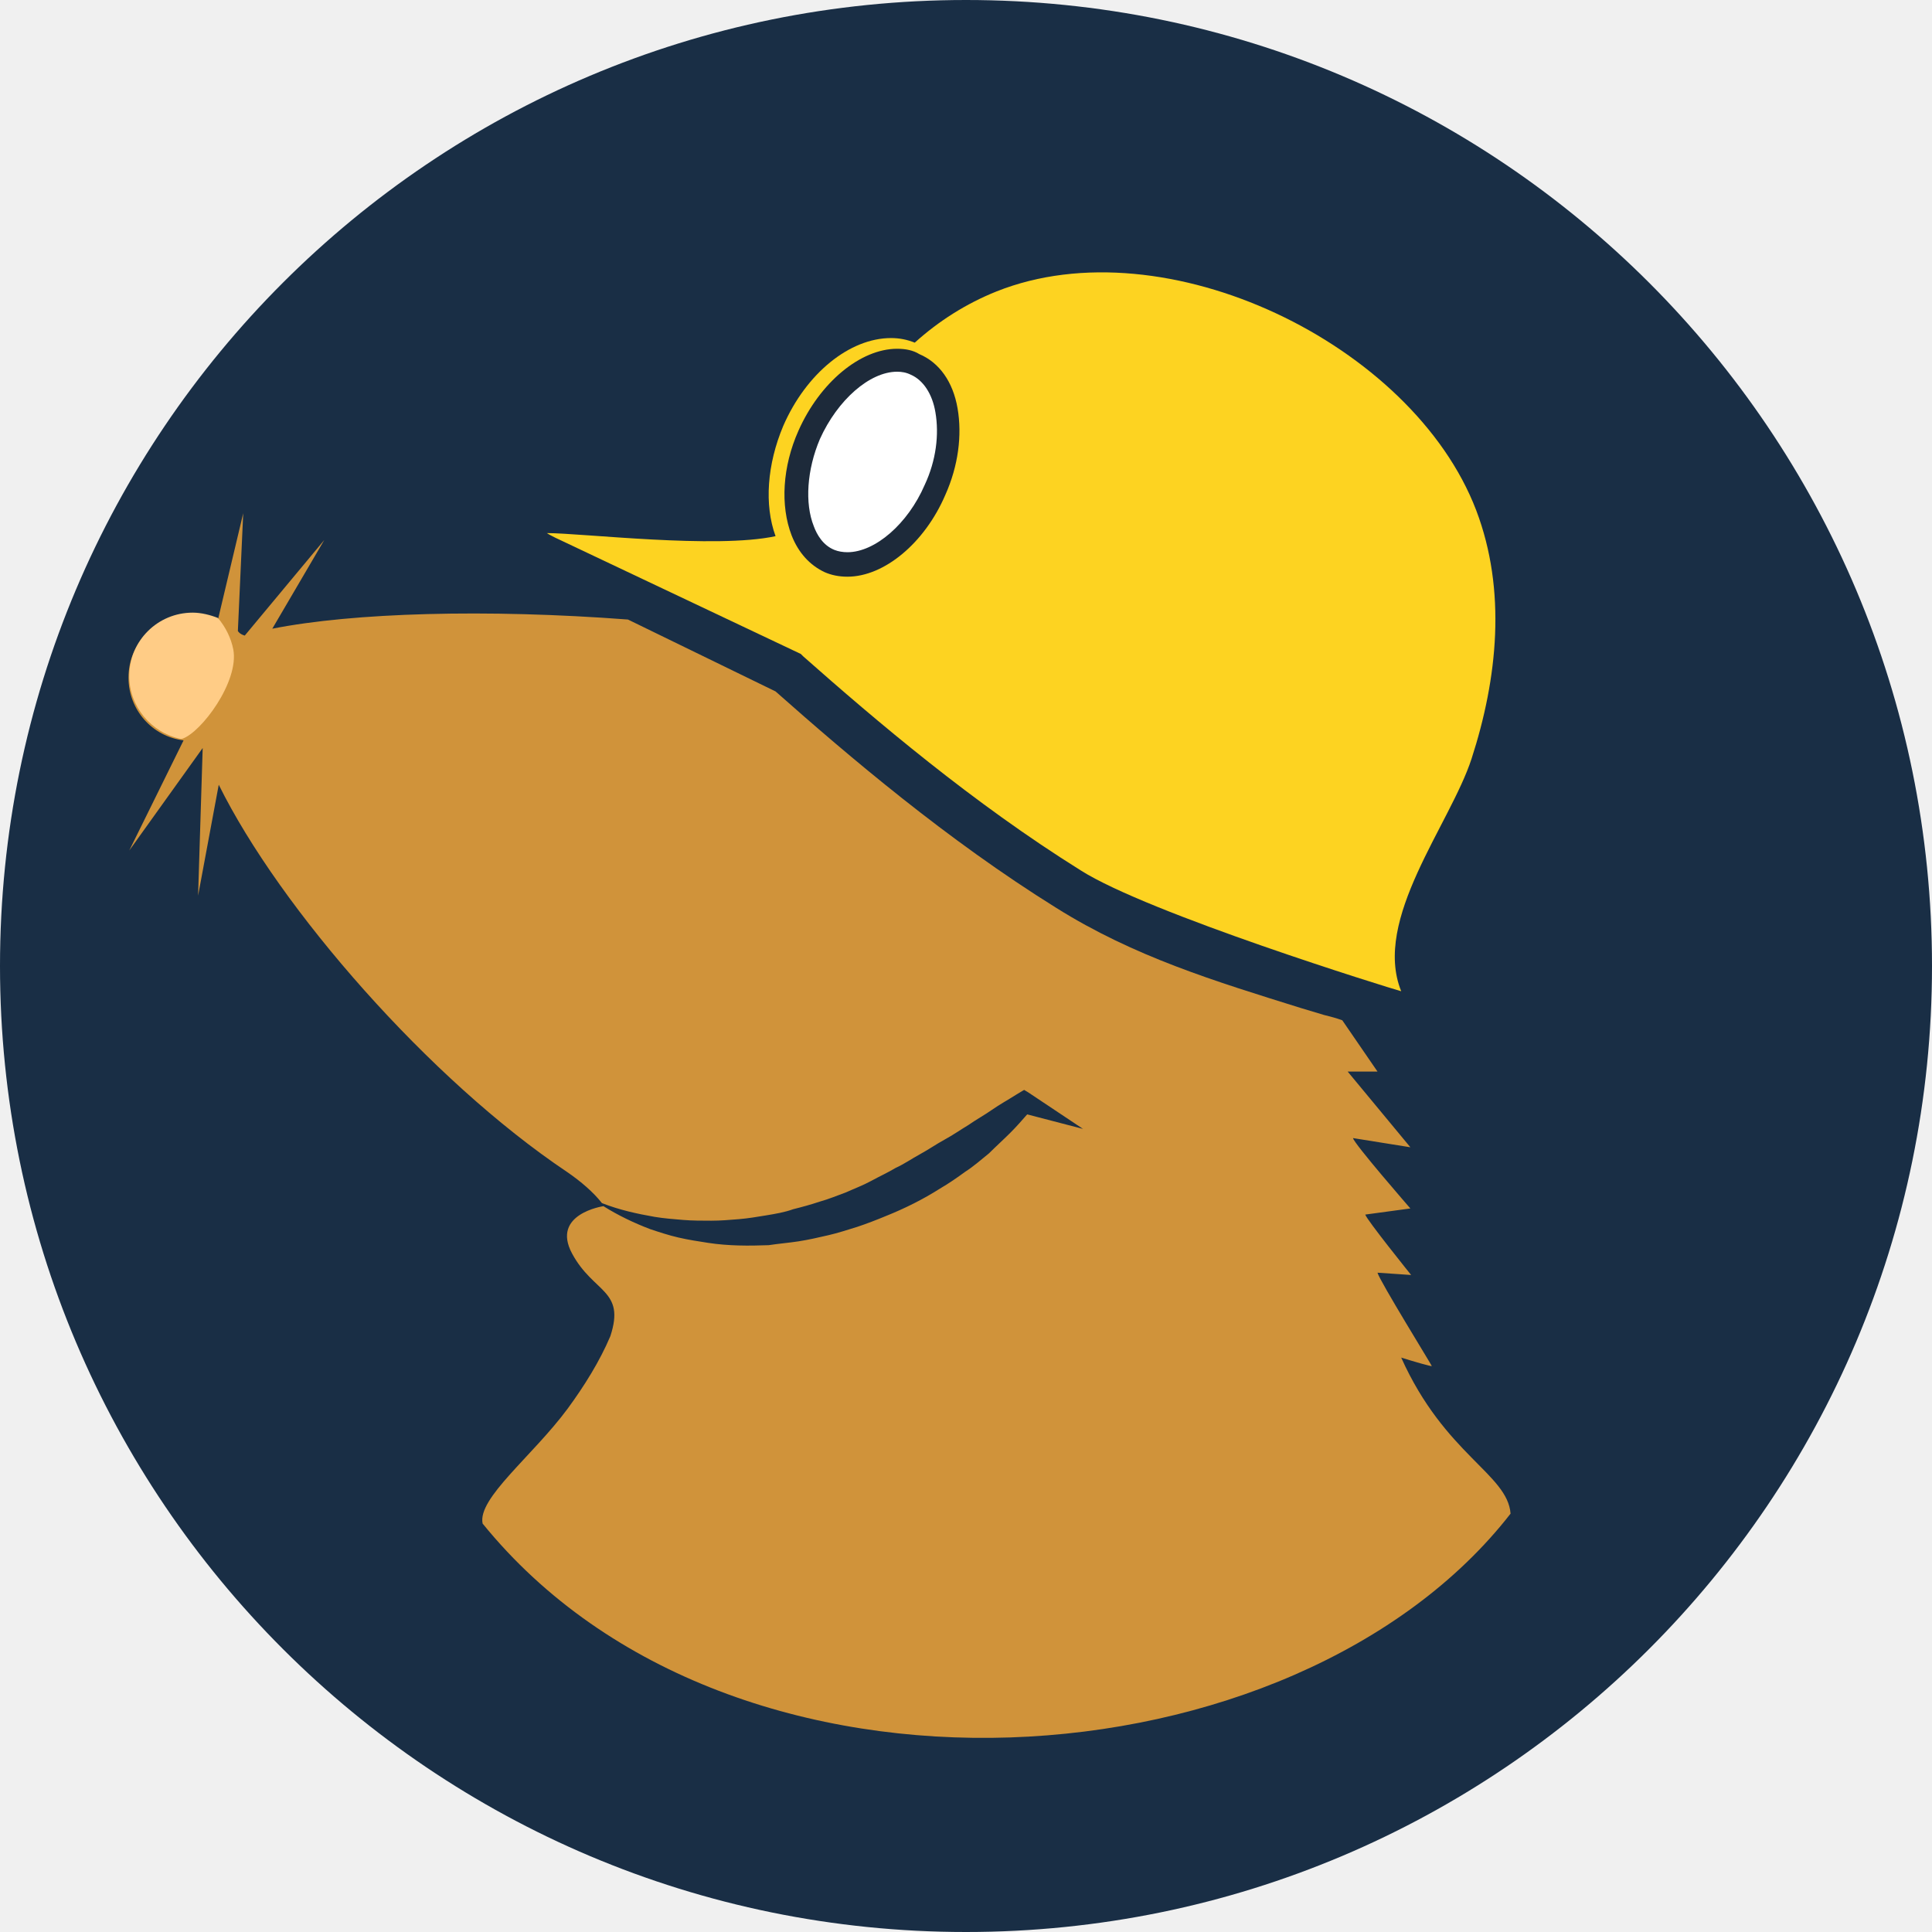
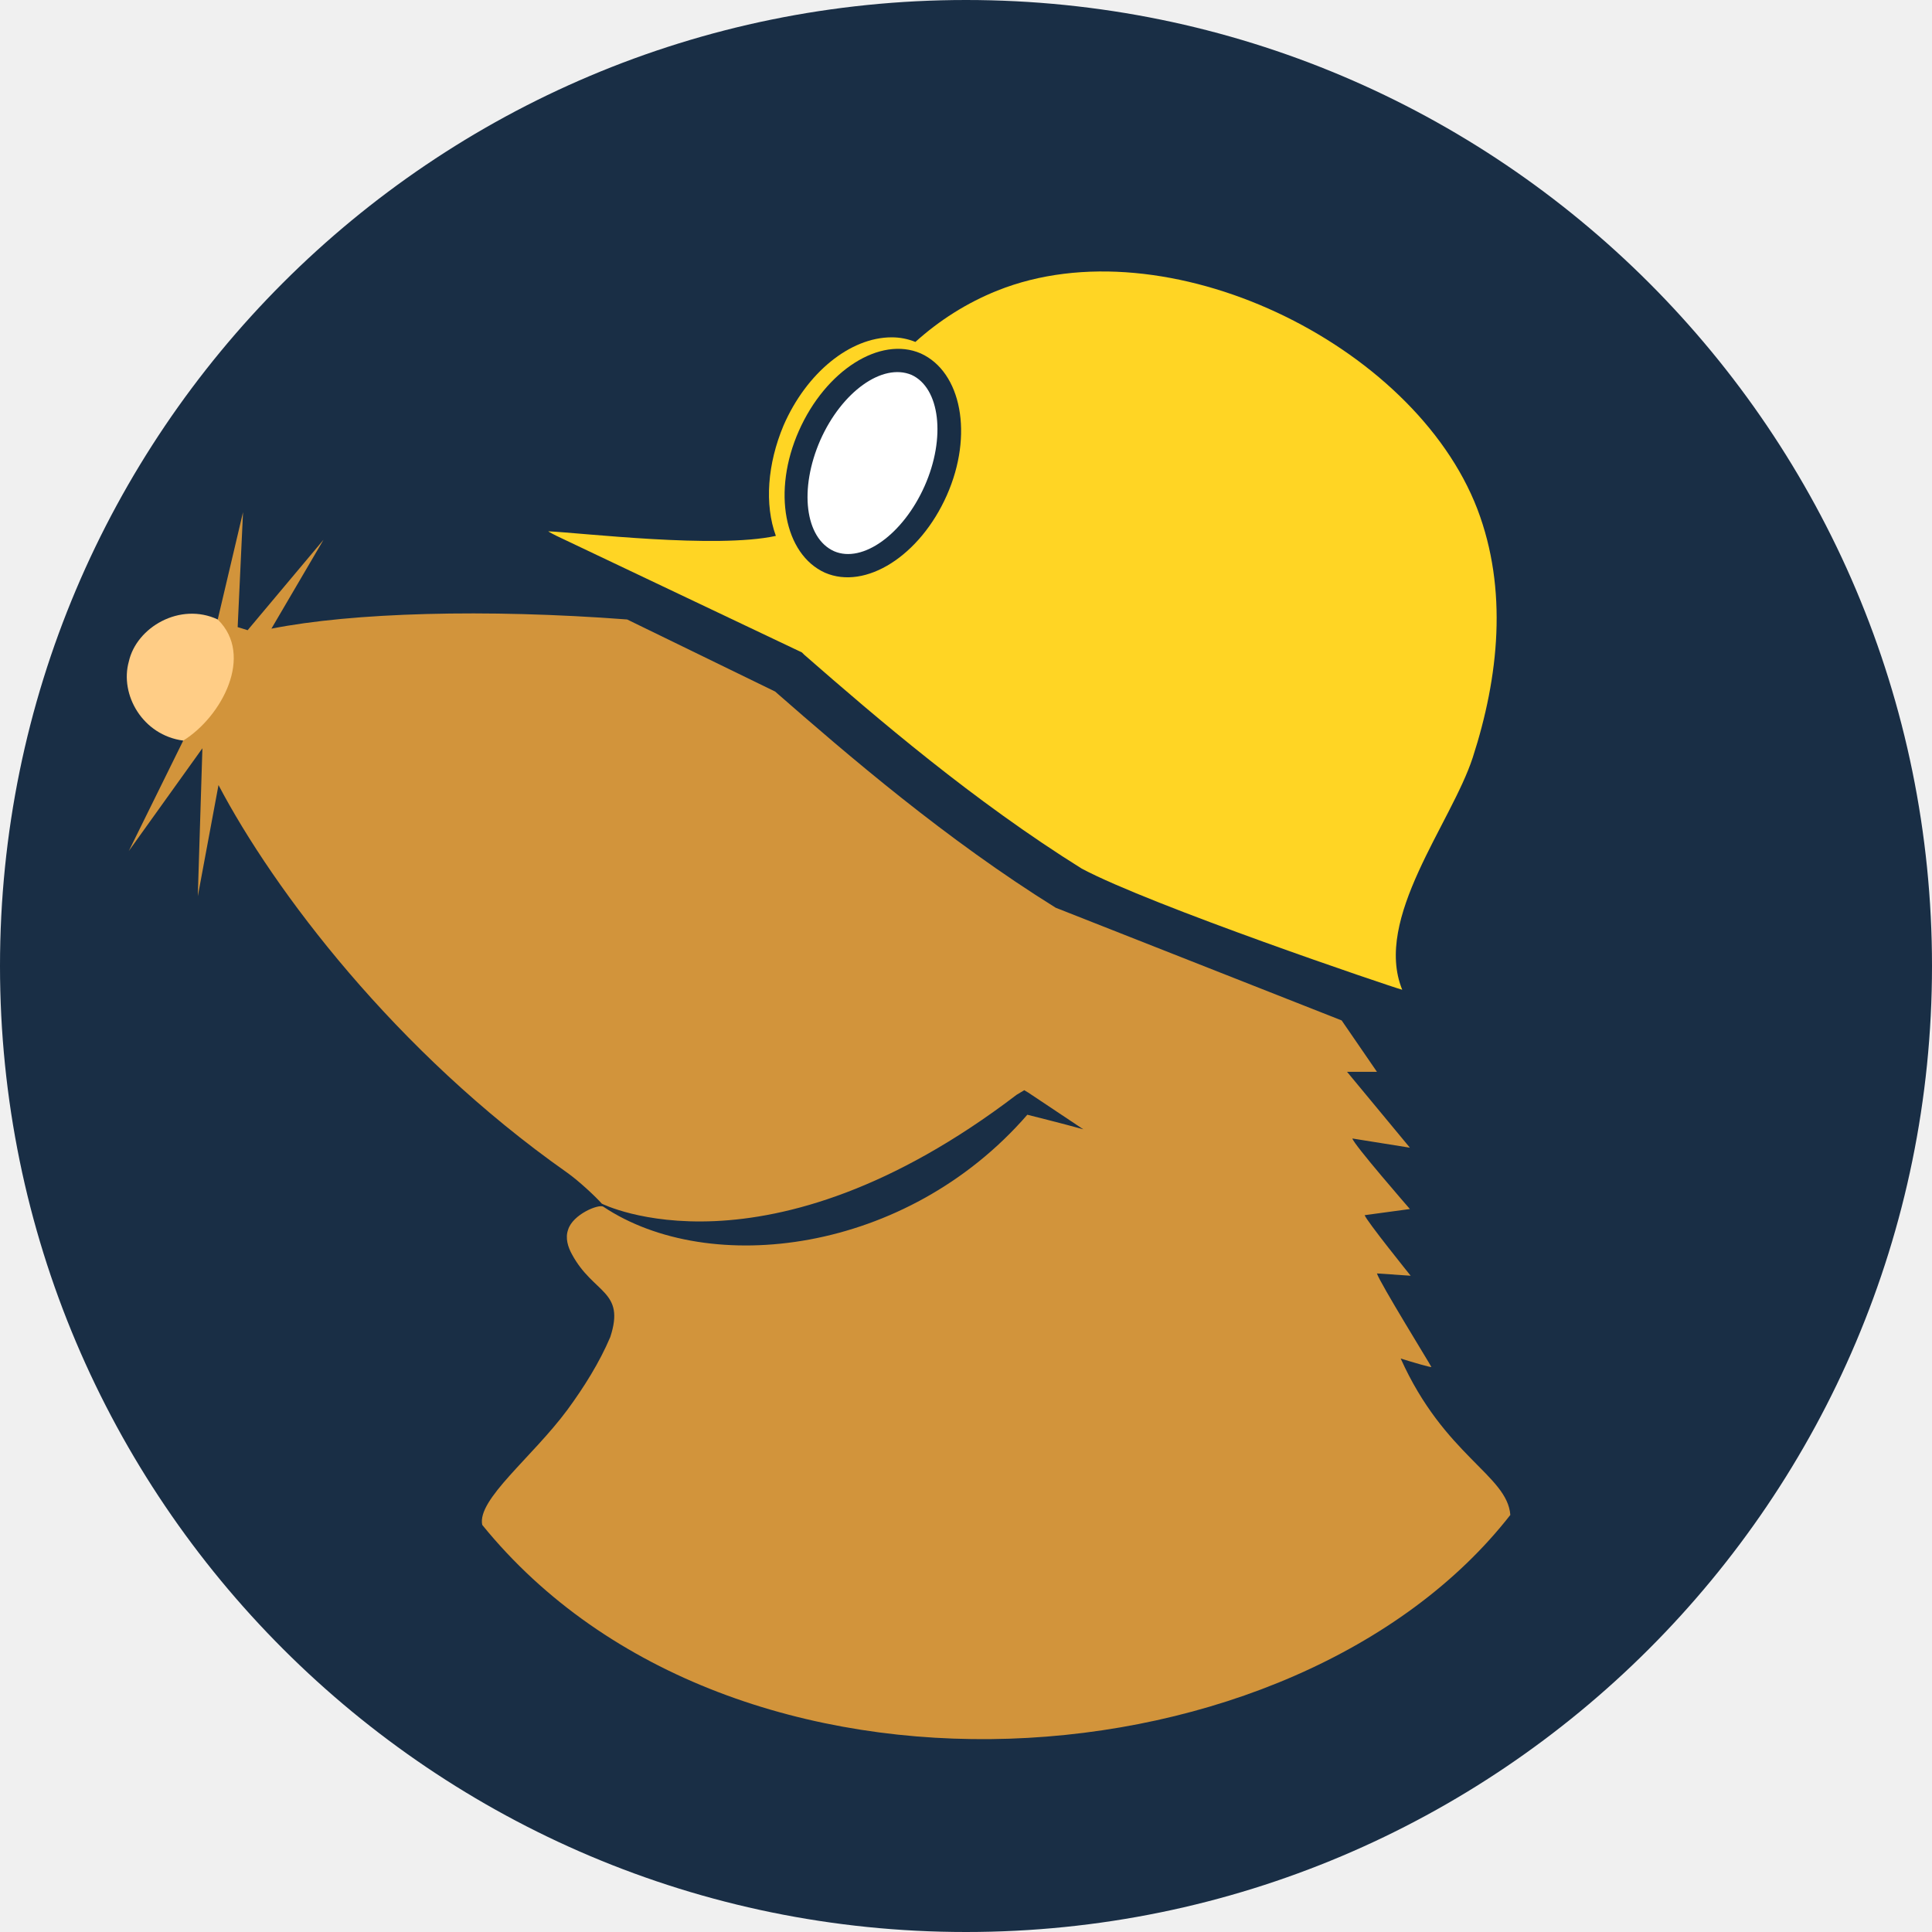
- <svg xmlns="http://www.w3.org/2000/svg" version="1.1" id="brand" x="0px" y="0px" viewBox="73.7 73.7 252.6 252.6" style="enable-background:new 0 0 400 400;" xml:space="preserve">
+ <svg xmlns="http://www.w3.org/2000/svg" version="1.1" id="logo_00000183244726354177486890000003471613280854675596_" x="0px" y="0px" viewBox="0 0 252 252" style="enable-background:new 0 0 252 252;" xml:space="preserve">
  <style type="text/css">
- 	.st0{fill-rule:evenodd;clip-rule:evenodd;fill:#192E45;}
- 	.st1{fill-rule:evenodd;clip-rule:evenodd;fill:#D0933A;}
- 	.st2{fill-rule:evenodd;clip-rule:evenodd;fill:#FFCC86;}
- 	.st3{fill-rule:evenodd;clip-rule:evenodd;fill:#FDD321;}
- 	.st4{fill:#FFFFFF;}
- 	.st5{fill:#1D2A3A;}
+ 	.background{fill-rule:evenodd;clip-rule:evenodd;fill:#192E45;}
+ 	.fur{fill-rule:evenodd;clip-rule:evenodd;fill:#D2943B;}
+ 	.nose{fill-rule:evenodd;clip-rule:evenodd;fill:#FFCD86;}
+ 	.helmet{fill-rule:evenodd;clip-rule:evenodd;fill:#FFD524;}
+ 	.lamp-light{fill:#FFFFFF;}
+ 	.lamp-ring{fill:#192E45;}
</style>
-   <g id="Logo">
-     <path id="bg" class="st0" d="M73.7,200 c0,69.8,56.6,126.3,126.3,126.3 S326.3,269.8,326.3,200 S269.8,73.7,200,73.7   S73.7,130.2,73.7,200L73.7,200L73.7,200L73.7,200z" />
-     <path id="Mullvad_Fur" class="st1" d="M90.6,184.9l9.6-13.4c0,0.1-0.6,19.3-0.6,19.3l2.7-14.5c8,16.2,27.6,38.6,45.5,50.6   c1.9,1.3,3.5,2.7,4.6,4.1c2.3,0.9,4.6,1.4,6.9,1.8c1.2,0.2,2.5,0.3,3.7,0.4c1.2,0.1,2.5,0.1,3.7,0.1c1.2,0,2.4-0.1,3.6-0.2   c1.2-0.1,2.4-0.3,3.6-0.5c1.2-0.2,2.4-0.4,3.5-0.8c1.2-0.3,2.3-0.6,3.5-1c1.1-0.3,2.3-0.8,3.4-1.2c1.1-0.5,2.2-0.9,3.3-1.5   c1.1-0.6,2.2-1.1,3.2-1.7c1.1-0.5,2.1-1.2,3.2-1.8c1.1-0.6,2.1-1.3,3.2-1.9c1.1-0.6,2.1-1.3,3.1-1.9c1-0.7,2.1-1.3,3.1-2   c1-0.7,2.1-1.3,3.2-2l1-0.6l0.5,0.3l7.2,4.8l-7.3-1.9c-0.7,0.8-1.4,1.6-2.2,2.4c-0.9,0.9-1.9,1.8-2.8,2.7c-1,0.8-2,1.7-3.1,2.4   c-1.1,0.8-2.1,1.5-3.3,2.2c-2.2,1.4-4.6,2.6-7.1,3.6c-1.2,0.5-2.5,1-3.7,1.4c-1.3,0.4-2.5,0.8-3.8,1.1c-1.3,0.3-2.6,0.6-3.9,0.8   c-1.3,0.2-2.6,0.3-3.9,0.5c-2.6,0.1-5.3,0.1-7.9-0.3c-1.3-0.2-2.6-0.4-3.9-0.7c-1.3-0.3-2.5-0.7-3.7-1.1c-2.1-0.8-4.2-1.8-6.1-3   c0,0-6.9,1-4.1,6.2c2.8,5.2,7,4.7,5,10.8c-1.4,3.3-3.4,6.5-5.6,9.5c-4.6,6.2-11.8,11.7-11.1,15c32.7,40.3,106.4,34.7,134.4-1.3   c-0.4-5.2-8.6-7.7-14.3-20.4c1.6,0.5,4,1.2,4,1.1c0-0.1-6.8-11.1-7.1-12.2l4.4,0.3c0,0-5.8-7.2-6-7.9l5.9-0.8c0,0-7.4-8.5-7.5-9.2   l7.5,1.2l-8.2-9.9h3.9l-4.6-6.7c-0.8-0.3-1.6-0.5-2.4-0.7c-1-0.3-2-0.6-3-0.9c-11.2-3.5-21.8-6.7-32-13.1   c-14.3-8.9-27.1-19.8-36.7-28.3l-19.3-9.4c-18.5-1.4-35.9-0.9-46.5,1.2l6.8-11.6l-10.4,12.5c-0.7-0.2-0.9-0.6-0.9-0.6l0.7-15.4   l-3.3,13.9c-1-0.5-2.2-0.7-3.4-0.7c-4.6,0-8.3,3.7-8.3,8.3c0,4.2,3.1,7.7,7.2,8.2L90.6,184.9L90.6,184.9L90.6,184.9L90.6,184.9z" />
-     <path id="Mullvad_Nose" class="st2" d="M102.2,154.5c-1-0.4-2.2-0.7-3.3-0.7c-4.6,0-8.3,3.7-8.3,8.3c0,4,2.9,7.4,6.7,8.2   c0.1,0,0.1,0,0.2,0c2.5-0.8,7.5-7.5,6.7-11.7C103.9,157.1,103.2,155.7,102.2,154.5L102.2,154.5L102.2,154.5L102.2,154.5z" />
-     <path id="Mullvad_Helmet" class="st3" d="M175.1,143.8c-1.5-4.1-1.1-9.4,1-14.4c3-6.9,8.7-11.5,14.1-11.5c1.1,0,2.1,0.2,3.1,0.6   c3.1-2.8,6.7-5.1,10.7-6.7c22.1-8.8,54.4,6.9,62.7,28.6c4,10.5,2.8,22-0.6,32.5c-2.8,8.6-13,21-9.2,30.4   c-1.5-0.4-33.1-10.2-41.9-15.8c-14.1-8.8-26.8-19.6-36.3-28l-0.3-0.3L146.3,144c-0.4-0.2-0.8-0.4-1.1-0.6   C149.8,143.4,167.3,145.5,175.1,143.8" />
-     <g id="Helmet_Lamp">
-       <path class="st4" d="M184.6,147.4c-0.9,0-1.7-0.2-2.3-0.5c-1.6-0.7-2.8-2-3.6-4c-1.4-3.4-1-8.1,0.9-12.5c2.5-5.7,7.2-9.7,11.5-9.7    c0.8,0,1.6,0.2,2.4,0.5c2.1,0.9,3.6,3,4.1,6c0.6,3.2,0.1,6.9-1.5,10.4C193.6,143.3,188.8,147.4,184.6,147.4z" />
-       <g>
-         <path class="st5" d="M191,122.3c0.6,0,1.2,0.1,1.8,0.4c1.6,0.7,2.8,2.5,3.2,4.9c0.5,2.9,0.1,6.3-1.4,9.5     c-2.2,5.1-6.5,8.8-10.1,8.8c-0.6,0-1.2-0.1-1.7-0.3l0,0l0,0c-1.5-0.6-2.3-2-2.7-3.1c-1.2-3-0.9-7.4,0.8-11.4     C183.2,126,187.4,122.3,191,122.3 M191,119.3c-4.8,0-10.1,4.4-12.9,10.7c-2.1,4.7-2.4,9.8-0.9,13.7c0.9,2.3,2.4,3.9,4.3,4.8     c0.9,0.4,1.9,0.6,3,0.6c4.8,0,10.1-4.4,12.8-10.7c1.7-3.8,2.2-7.8,1.6-11.3c-0.6-3.5-2.4-6-5-7.1     C193.1,119.5,192.1,119.3,191,119.3L191,119.3z" />
+   <g id="mole">
+     <path id="bg" class="background" d="M0,126c0,69.6,56.5,126,126,126s126-56.4,126-126S195.6,0,126,0S0,56.4,0,126L0,126L0,126L0,126z" />
+     <g id="body">
+       <path id="fur" class="fur" d="M23.9,96.6L16.8,111l9.6-13.4c0,0.1-0.6,19.3-0.6,19.3l2.7-14.5c7.2,13.7,23.1,34.8,45.4,50.5    c1.7,1.2,3.9,3.3,4.6,4.1c0,0,21.3,10.8,54.1-14.2c0.3-0.2,0.7-0.4,1-0.6l0.5,0.3l7.2,4.8c-2.5-0.7-7.3-1.9-7.3-1.9    c-15.8,18.2-41.5,21.2-55.3,12c-0.6-0.4-4,1-4.6,3c-0.4,1.1,0,2.3,0.5,3.2c2.8,5.2,7,4.7,5,10.8c-1.4,3.3-3.4,6.5-5.6,9.5    c-4.6,6.2-11.8,11.7-11.1,15c32.6,40.2,106.1,34.6,134.1-1.3c-0.4-5.2-8.6-7.7-14.3-20.4c1.6,0.5,4,1.2,4,1.1    c0-0.1-6.8-11.1-7.1-12.2l4.4,0.3c0,0-5.8-7.2-6-7.9l5.9-0.8c0,0-7.4-8.5-7.5-9.2l7.5,1.2l-8.2-9.9h3.9l-4.6-6.7l-37.3-14.7    c-14.3-8.9-27-19.8-36.6-28.2l-19.3-9.4C63.3,79.4,46,79.9,35.4,82l6.8-11.6l-9.9,11.8C31.7,82,31,81.8,31,81.8l0.7-15l-3.3,14    L23.9,96.6z" />
+       <path id="nose" class="nose" d="M28.4,80.8c-4.9-2.3-10.6,1-11.6,5.5c-1.2,4.3,1.8,9.6,7.1,10.3C28.9,93.5,33.2,85.5,28.4,80.8z" />
+     </g>
+     <g id="helmet">
+       <path id="helmet" class="helmet" d="M101.2,69.9c-1.5-4.1-1.1-9.4,1-14.4c3-6.9,8.7-11.5,14.1-11.5c1.1,0,2.1,0.2,3.1,0.6    c3.1-2.8,6.7-5.1,10.7-6.7c22-8.8,54.3,6.9,62.6,28.5c4,10.5,2.8,21.9-0.6,32.4c-2.8,8.6-13,21-9.2,30.3    c-1.5-0.4-32.8-11-41.8-15.8c-14.1-8.8-26.7-19.6-36.2-27.9l-0.3-0.3l-32-15.2c-0.4-0.2-0.8-0.4-1.1-0.6    C75.9,69.5,93.4,71.6,101.2,69.9" />
+       <g id="lamp">
+         <ellipse id="lamp-light" transform="matrix(0.4007 -0.9162 0.9162 0.4007 12.8553 140.4693)" class="lamp-light" cx="113.8" cy="60.4" rx="13.6" ry="8.1" />
+         <path id="lamp-ring" class="lamp-ring" d="M120.1,46.1c-5.3-2.3-12.4,2.2-15.9,10.1s-1.9,16.1,3.4,18.5c5.3,2.3,12.4-2.2,15.9-10.1     S125.4,48.5,120.1,46.1z M120.6,63.4c-2.8,6.3-8.1,10.1-11.8,8.5c-3.8-1.7-4.6-8.1-1.8-14.5c2.8-6.3,8.1-10.1,11.9-8.5     C122.6,50.6,123.4,57.1,120.6,63.4z" />
      </g>
    </g>
  </g>
</svg>
